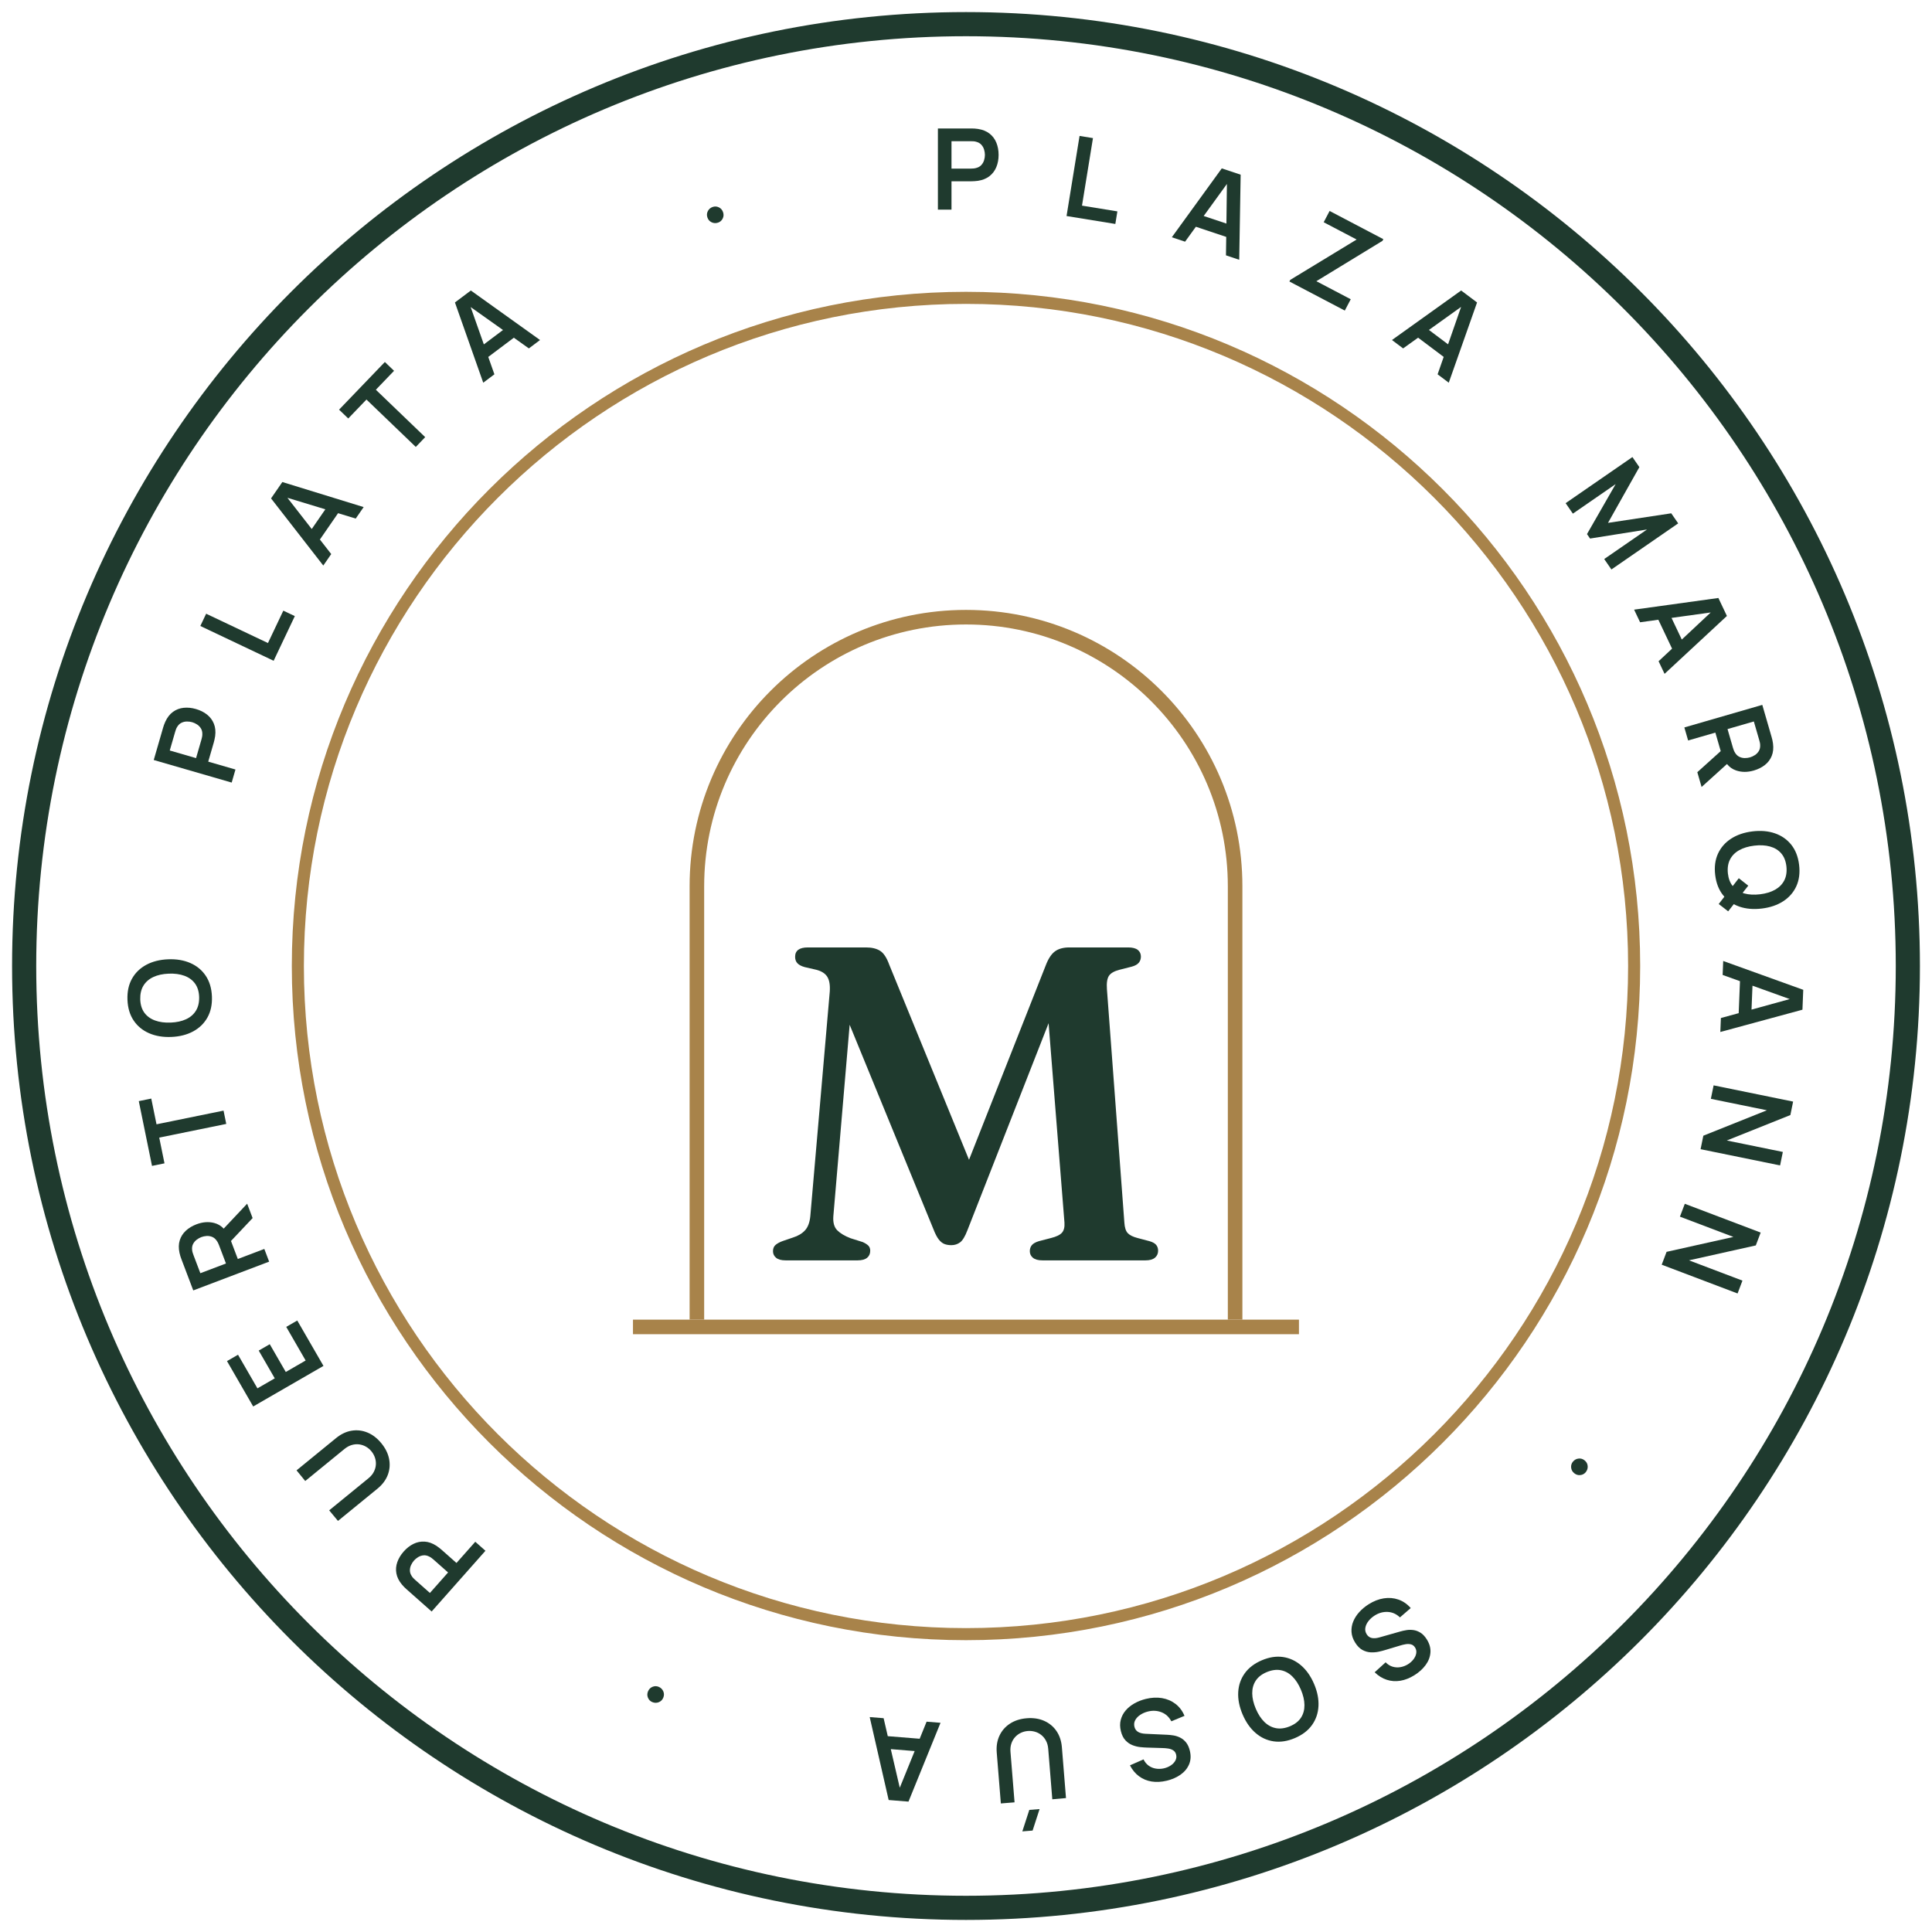
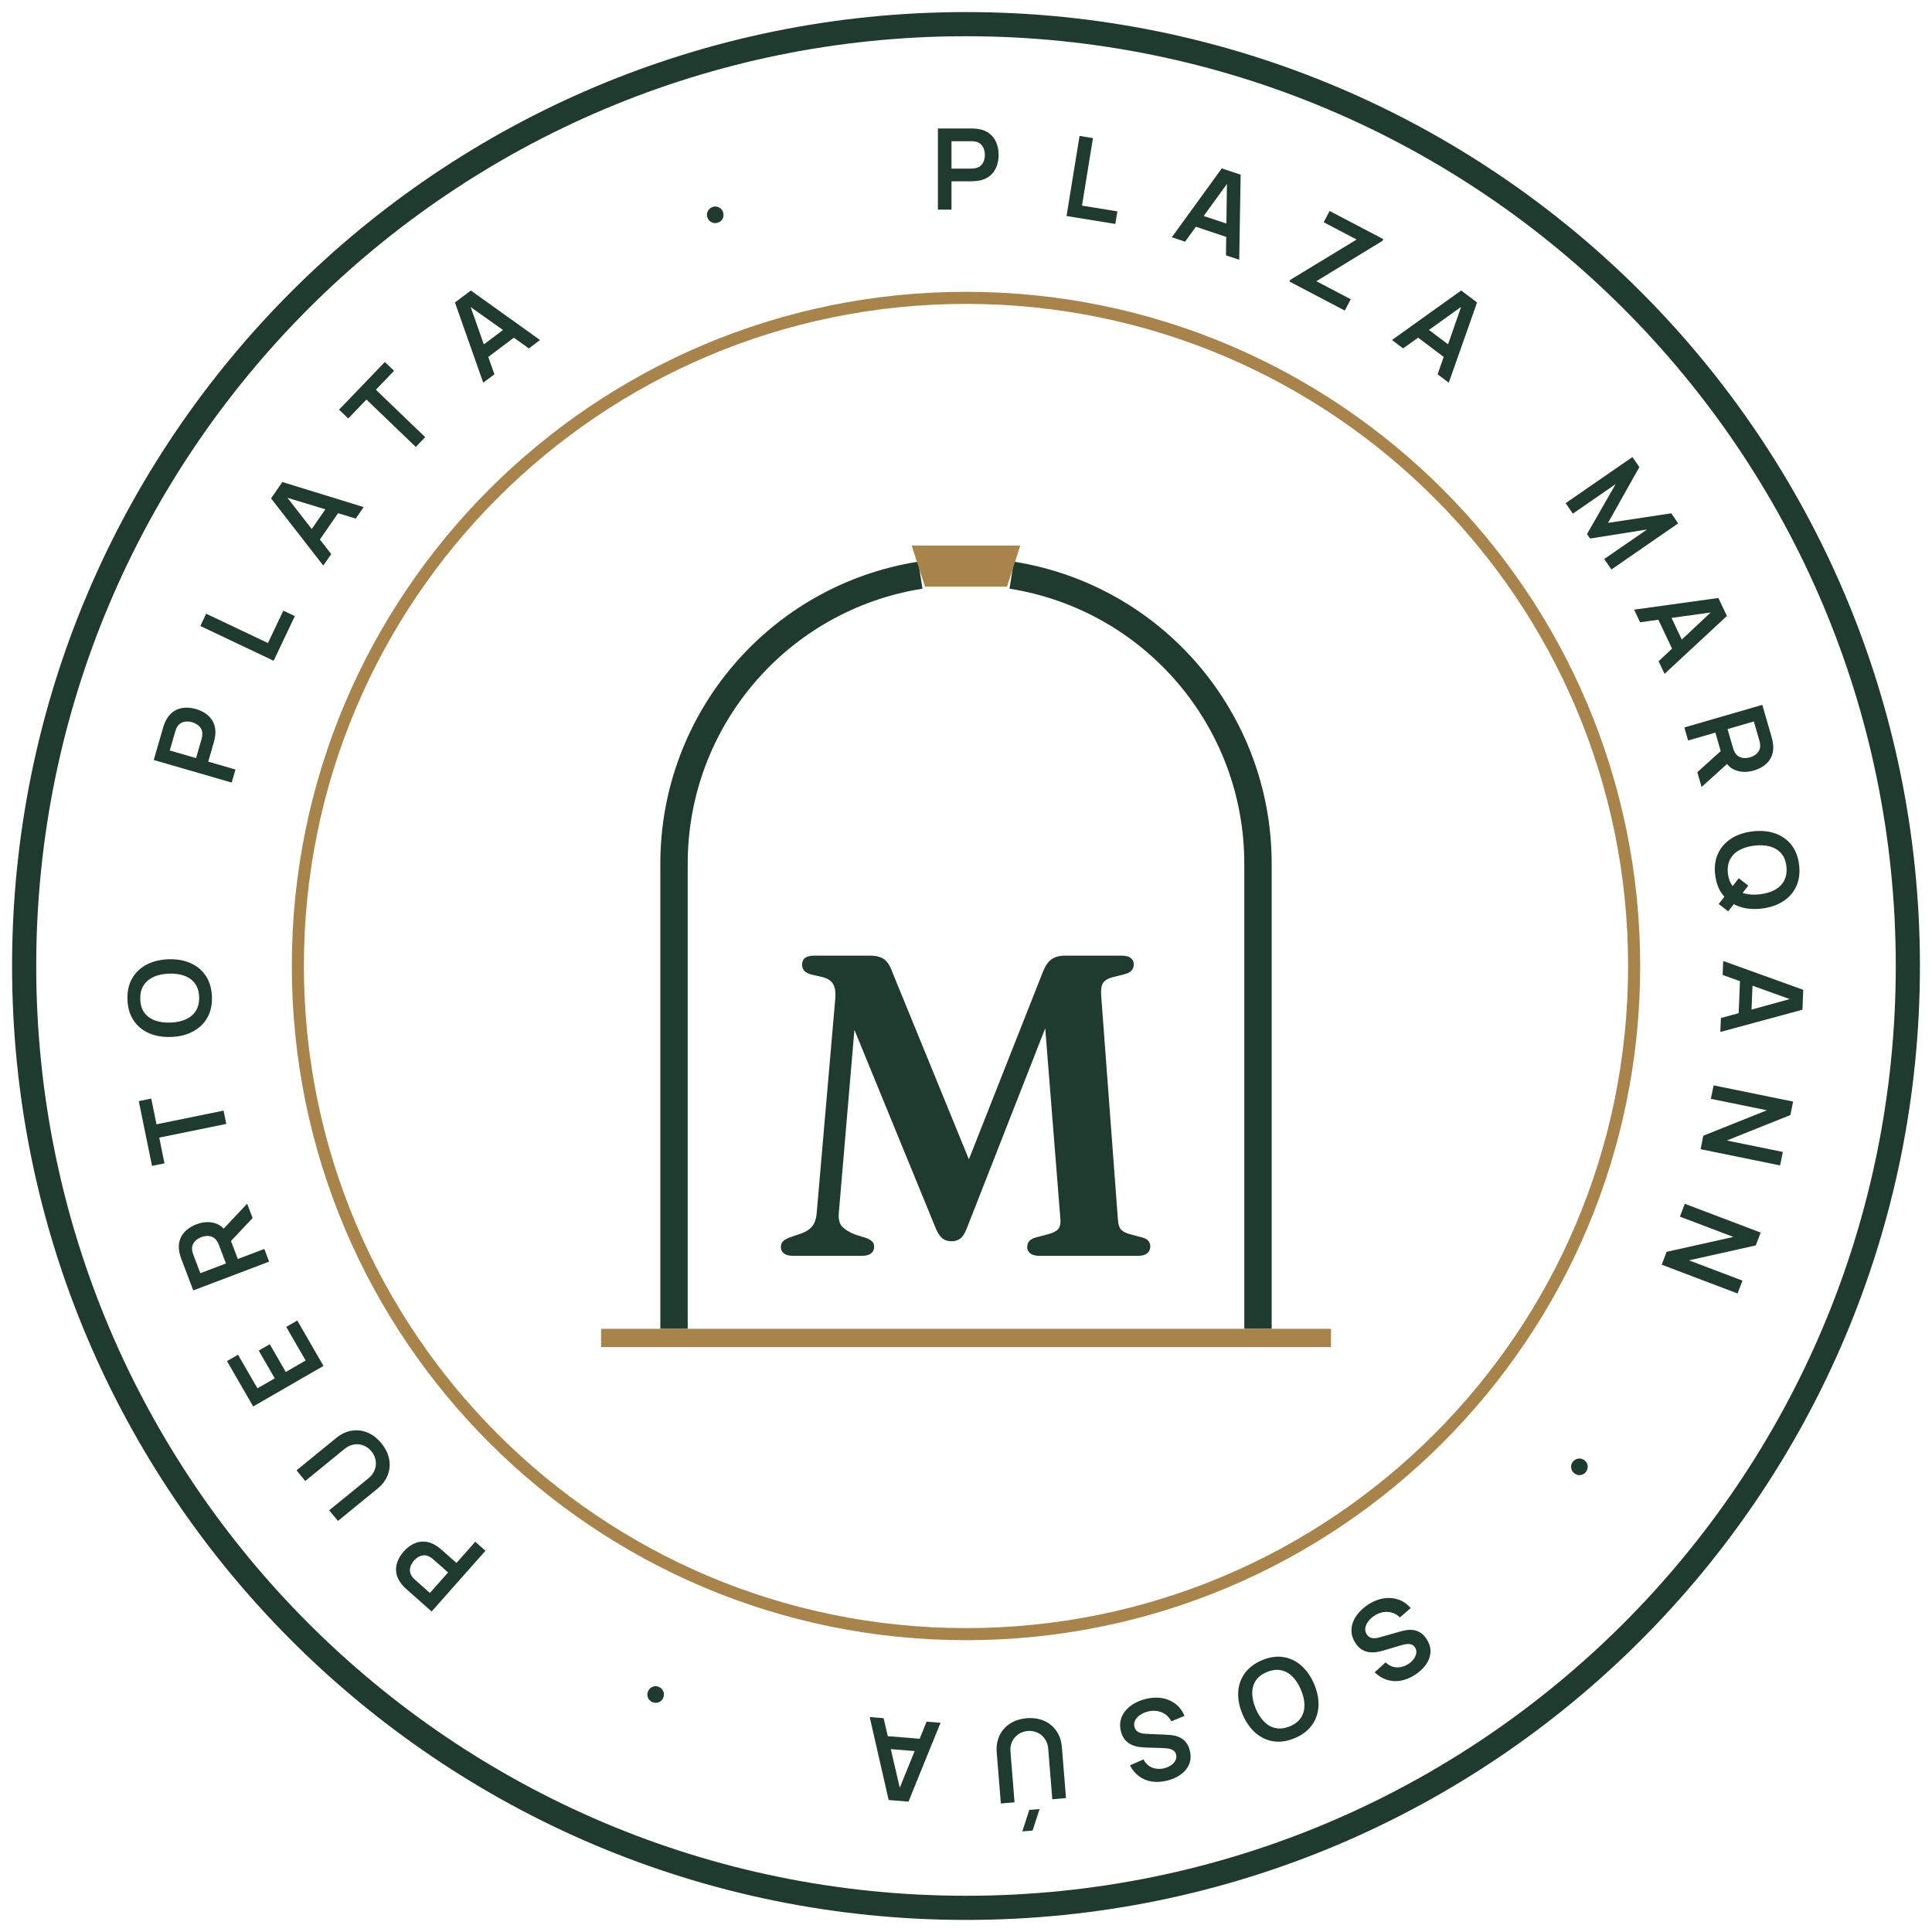
<svg xmlns="http://www.w3.org/2000/svg" viewBox="0 0 240 240" width="240" height="240">
  <circle cx="120.0" cy="120.0" r="117.0" fill="none" stroke="#1F3A2E" stroke-width="3" />
  <circle cx="120.0" cy="120.0" r="83.0" fill="none" stroke="#A8834A" stroke-width="1.5" />
  <g transform="translate(52.0,54.0)">
-     <path d="M34.57,109.93 V56.10 A33.43,33.43 0 0 1 101.43,56.10 V109.93" fill="none" stroke="#A8834A" stroke-width="1.81" />
-     <rect x="26.63" y="109.93" width="82.73" height="1.81" fill="#A8834A" />
-     <path fill="#1F3A2E" d="M68.375 90.072 77.899 65.942Q78.371 64.693 79.037 64.193Q79.704 63.693 80.842 63.693H88.145Q88.95 63.693 89.339 63.999Q89.727 64.304 89.727 64.832Q89.727 65.276 89.464 65.595Q89.2 65.915 88.589 66.081L87.062 66.47Q86.09 66.72 85.757 67.22Q85.424 67.72 85.507 68.886L87.673 97.874Q87.728 98.79 88.089 99.179Q88.45 99.568 89.311 99.79L90.783 100.179Q91.366 100.345 91.616 100.637Q91.865 100.928 91.865 101.373Q91.865 101.9 91.477 102.233Q91.088 102.567 90.311 102.567H77.482Q76.705 102.567 76.316 102.247Q75.927 101.928 75.927 101.428Q75.927 100.984 76.177 100.679Q76.427 100.373 77.066 100.179L78.565 99.79Q79.565 99.54 79.926 99.124Q80.287 98.707 80.231 97.874L78.26 73.106L68.18 98.818Q67.736 99.984 67.264 100.331Q66.792 100.679 66.181 100.679Q65.709 100.679 65.334 100.54Q64.96 100.401 64.626 99.984Q64.293 99.568 63.96 98.707L53.547 73.301L51.52 97.097Q51.437 98.263 52.006 98.832Q52.576 99.401 53.659 99.818L55.158 100.29Q55.602 100.484 55.852 100.72Q56.102 100.956 56.102 101.373Q56.102 101.928 55.713 102.247Q55.325 102.567 54.547 102.567H45.578Q44.801 102.567 44.412 102.247Q44.023 101.928 44.023 101.428Q44.023 100.901 44.371 100.623Q44.718 100.345 45.273 100.151L46.495 99.734Q47.467 99.429 48.008 98.832Q48.549 98.235 48.661 97.069L51.076 69.191Q51.16 67.969 50.771 67.345Q50.382 66.72 49.41 66.47L47.966 66.137Q47.355 65.97 47.064 65.665Q46.772 65.359 46.772 64.86Q46.772 63.693 48.355 63.693H55.574Q56.657 63.693 57.324 64.11Q57.99 64.526 58.462 65.831Z" />
+     <path d="M31.73,111.07 V53.27 A36.27,36.27 0 0 1 62.33,17.45" fill="none" stroke="#1F3A2E" stroke-width="3.4" />
+     <path d="M73.67,17.45 A36.27,36.27 0 0 1 104.27,53.27 V111.07" fill="none" stroke="#1F3A2E" stroke-width="3.4" />
+     <path d="M61.25,13.77 h13.49 L73.10,18.87 h-10.19 z" fill="#A8834A" />
+     <rect x="22.67" y="111.07" width="90.67" height="2.27" fill="#A8834A" />
+     <path fill="#1F3A2E" d="M68.36 90.015 77.495 66.871Q77.948 65.672 78.587 65.193Q79.226 64.713 80.318 64.713H87.322Q88.095 64.713 88.468 65.006Q88.841 65.299 88.841 65.805Q88.841 66.231 88.588 66.538Q88.335 66.844 87.749 67.004L86.284 67.377Q85.352 67.616 85.032 68.096Q84.712 68.575 84.792 69.694L86.87 97.499Q86.923 98.378 87.269 98.751Q87.615 99.124 88.441 99.337L89.853 99.71Q90.412 99.869 90.652 100.149Q90.891 100.429 90.891 100.855Q90.891 101.361 90.518 101.68Q90.146 102.0 89.4 102.0H77.095Q76.35 102.0 75.977 101.694Q75.604 101.387 75.604 100.908Q75.604 100.482 75.844 100.189Q76.083 99.896 76.696 99.71L78.134 99.337Q79.093 99.097 79.439 98.697Q79.785 98.298 79.732 97.499L77.841 73.742L68.173 98.404Q67.747 99.523 67.294 99.856Q66.841 100.189 66.256 100.189Q65.803 100.189 65.443 100.056Q65.084 99.923 64.764 99.523Q64.444 99.124 64.125 98.298L54.137 73.928L52.193 96.753Q52.113 97.872 52.659 98.418Q53.205 98.964 54.244 99.363L55.682 99.816Q56.108 100.002 56.348 100.229Q56.588 100.455 56.588 100.855Q56.588 101.387 56.215 101.694Q55.842 102.0 55.096 102.0H46.494Q45.748 102.0 45.375 101.694Q45.002 101.387 45.002 100.908Q45.002 100.402 45.335 100.136Q45.668 99.869 46.201 99.683L47.372 99.283Q48.305 98.99 48.824 98.418Q49.343 97.845 49.45 96.727L51.767 69.987Q51.847 68.815 51.474 68.216Q51.101 67.616 50.169 67.377L48.784 67.057Q48.198 66.897 47.918 66.604Q47.639 66.311 47.639 65.832Q47.639 64.713 49.157 64.713H56.082Q57.12 64.713 57.759 65.113Q58.399 65.512 58.851 66.764Z" />
  </g>
  <path fill="#1F3A2E" transform="translate(120.00,21.00) rotate(0.00) translate(0,5.04)" d="M-3.49 0.0V-10.08H0.676Q0.822 -10.08 1.054 -10.07Q1.285 -10.059 1.481 -10.024Q2.356 -9.891 2.926 -9.443Q3.497 -8.995 3.773 -8.312Q4.05 -7.63 4.05 -6.797Q4.05 -5.971 3.77 -5.288Q3.49 -4.606 2.919 -4.158Q2.349 -3.71 1.481 -3.577Q1.285 -3.549 1.05 -3.535Q0.816 -3.521 0.676 -3.521H-1.802V0.0ZM-1.802 -5.096H0.606Q0.745 -5.096 0.921 -5.11Q1.096 -5.124 1.242 -5.166Q1.663 -5.271 1.904 -5.537Q2.146 -5.803 2.247 -6.139Q2.349 -6.475 2.349 -6.797Q2.349 -7.119 2.247 -7.458Q2.146 -7.798 1.904 -8.064Q1.663 -8.33 1.242 -8.435Q1.096 -8.477 0.921 -8.488Q0.745 -8.498 0.606 -8.498H-1.802Z" />
  <path fill="#1F3A2E" transform="translate(135.88,22.28) rotate(9.23) translate(0,5.04)" d="M-2.615 0.0V-10.08H-0.928V-1.582H3.525V0.0Z" />
  <path fill="#1F3A2E" transform="translate(151.35,26.09) rotate(18.46) translate(0,5.04)" d="M-4.413 0.0 -1.236 -10.08H1.236L4.413 0.0H2.678L1.984 -2.184H-1.992L-2.678 0.0ZM1.481 -3.759 -0.018 -8.449 -1.494 -3.759Z" />
  <path fill="#1F3A2E" transform="translate(166.01,32.34) rotate(27.69) translate(0,5.04)" d="M-3.944 0.0V-0.231L1.026 -8.498H-3.595V-10.08H3.945V-9.842L-0.997 -1.589H3.826V0.0Z" />
  <path fill="#1F3A2E" transform="translate(179.47,40.86) rotate(36.92) translate(0,5.04)" d="M-4.413 0.0 -1.236 -10.08H1.236L4.413 0.0H2.678L1.984 -2.184H-1.992L-2.678 0.0ZM1.481 -3.759 -0.018 -8.449 -1.494 -3.759Z" />
  <path fill="#1F3A2E" transform="translate(201.48,63.76) rotate(55.38) translate(0,5.04)" d="M-5.005 0.0V-10.08H-3.486L0.0 -2.94L3.486 -10.08H5.005V0.0H3.43V-6.461L0.336 0.0H-0.336L-3.423 -6.461V0.0Z" />
  <path fill="#1F3A2E" transform="translate(209.44,77.56) rotate(64.62) translate(0,5.04)" d="M-4.413 0.0 -1.236 -10.08H1.236L4.413 0.0H2.678L1.984 -2.184H-1.992L-2.678 0.0ZM1.481 -3.759 -0.018 -8.449 -1.494 -3.759Z" />
  <path fill="#1F3A2E" transform="translate(215.09,92.46) rotate(73.85) translate(0,5.04)" d="M-3.64 0.0V-10.08H0.525Q0.672 -10.08 0.903 -10.07Q1.134 -10.059 1.33 -10.024Q2.205 -9.891 2.776 -9.443Q3.346 -8.995 3.623 -8.312Q3.899 -7.63 3.899 -6.797Q3.899 -5.565 3.276 -4.683Q2.877 -4.109 2.198 -3.822L4.06 0.0H2.149L0.441 -3.521H-1.953V0.0ZM-1.953 -5.096H0.455Q0.595 -5.096 0.77 -5.11Q0.945 -5.124 1.092 -5.166Q1.512 -5.271 1.754 -5.537Q1.995 -5.803 2.097 -6.139Q2.198 -6.475 2.198 -6.797Q2.198 -7.119 2.097 -7.458Q1.995 -7.798 1.754 -8.064Q1.512 -8.33 1.092 -8.435Q0.945 -8.477 0.77 -8.488Q0.595 -8.498 0.455 -8.498H-1.953Z" />
  <path fill="#1F3A2E" transform="translate(218.28,108.07) rotate(83.08) translate(0,5.04)" d="M3.622 0.21 2.811 -0.595Q2.705 -0.518 2.593 -0.455Q1.508 0.21 -0.004 0.21Q-1.516 0.21 -2.594 -0.452Q-3.671 -1.113 -4.249 -2.296Q-4.827 -3.479 -4.827 -5.04Q-4.827 -6.601 -4.249 -7.784Q-3.671 -8.967 -2.594 -9.629Q-1.516 -10.29 -0.004 -10.29Q1.508 -10.29 2.59 -9.629Q3.672 -8.967 4.249 -7.784Q4.827 -6.601 4.827 -5.04Q4.827 -3.479 4.253 -2.296Q4.077 -1.946 3.868 -1.645L4.666 -0.847ZM-0.003 -1.379Q0.963 -1.372 1.62 -1.785L0.745 -2.653L1.803 -3.71L2.607 -2.905Q2.657 -3.003 2.705 -3.108Q3.042 -3.934 3.042 -5.04Q3.042 -6.146 2.702 -6.962Q2.362 -7.777 1.687 -8.232Q1.011 -8.687 -0.003 -8.701Q-1.019 -8.708 -1.691 -8.253Q-2.363 -7.798 -2.702 -6.972Q-3.042 -6.146 -3.042 -5.04Q-3.042 -3.934 -2.705 -3.119Q-2.369 -2.303 -1.694 -1.848Q-1.019 -1.393 -0.003 -1.379Z" />
  <path fill="#1F3A2E" transform="translate(218.92,123.99) rotate(92.31) translate(0,5.04)" d="M-4.413 0.0 -1.236 -10.08H1.236L4.413 0.0H2.678L1.984 -2.184H-1.992L-2.678 0.0ZM1.481 -3.759 -0.018 -8.449 -1.494 -3.759Z" />
  <path fill="#1F3A2E" transform="translate(217.00,139.80) rotate(101.54) translate(0,5.04)" d="M-4.046 0.0V-10.08H-2.338L2.338 -2.975V-10.08H4.046V0.0H2.338L-2.338 -7.105V0.0Z" />
  <path fill="#1F3A2E" transform="translate(212.57,155.11) rotate(110.77) translate(0,5.04)" d="M-4.046 0.0V-10.08H-2.338L2.338 -2.975V-10.08H4.046V0.0H2.338L-2.338 -7.105V0.0Z" />
  <path fill="#1F3A2E" transform="translate(196.69,182.61) rotate(129.23) translate(0,5.04)" d="M0.025 -3.381Q-0.416 -3.381 -0.721 -3.675Q-1.026 -3.969 -1.026 -4.41Q-1.026 -4.851 -0.721 -5.145Q-0.416 -5.439 0.025 -5.439Q0.431 -5.439 0.728 -5.145Q1.026 -4.851 1.026 -4.41Q1.026 -3.969 0.728 -3.675Q0.431 -3.381 0.025 -3.381Z" />
  <path fill="#1F3A2E" transform="translate(172.91,203.67) rotate(147.69) translate(0,5.04)" d="M0.109 0.21Q-0.998 0.21 -1.883 -0.175Q-2.768 -0.56 -3.339 -1.278Q-3.909 -1.995 -4.064 -2.982L-2.313 -3.248Q-2.09 -2.352 -1.393 -1.862Q-0.696 -1.372 0.213 -1.372Q0.753 -1.372 1.229 -1.54Q1.705 -1.708 2.002 -2.03Q2.3 -2.352 2.3 -2.821Q2.3 -3.031 2.23 -3.21Q2.16 -3.388 2.023 -3.528Q1.886 -3.668 1.673 -3.784Q1.46 -3.899 1.179 -3.983L-1.425 -4.753Q-1.76 -4.851 -2.149 -5.015Q-2.538 -5.18 -2.884 -5.47Q-3.231 -5.761 -3.451 -6.213Q-3.671 -6.664 -3.671 -7.329Q-3.671 -8.302 -3.178 -8.963Q-2.684 -9.625 -1.848 -9.954Q-1.011 -10.283 0.011 -10.276Q1.046 -10.269 1.859 -9.922Q2.671 -9.576 3.217 -8.918Q3.763 -8.26 3.987 -7.329L2.173 -7.014Q2.061 -7.546 1.743 -7.921Q1.425 -8.295 0.966 -8.491Q0.508 -8.687 -0.01 -8.701Q-0.514 -8.708 -0.945 -8.55Q-1.376 -8.393 -1.638 -8.099Q-1.901 -7.805 -1.901 -7.413Q-1.901 -7.042 -1.677 -6.808Q-1.453 -6.573 -1.12 -6.437Q-0.788 -6.3 -0.444 -6.209L1.362 -5.705Q1.732 -5.607 2.195 -5.439Q2.657 -5.271 3.083 -4.97Q3.51 -4.669 3.787 -4.179Q4.064 -3.689 4.064 -2.933Q4.064 -2.149 3.738 -1.558Q3.413 -0.966 2.86 -0.574Q2.306 -0.182 1.596 0.014Q0.886 0.21 0.109 0.21Z" />
  <path fill="#1F3A2E" transform="translate(158.80,211.08) rotate(156.92) translate(0,5.04)" d="M-0.003 0.21Q-1.516 0.21 -2.594 -0.452Q-3.671 -1.113 -4.249 -2.296Q-4.827 -3.479 -4.827 -5.04Q-4.827 -6.601 -4.249 -7.784Q-3.671 -8.967 -2.594 -9.629Q-1.516 -10.29 -0.003 -10.29Q1.508 -10.29 2.59 -9.629Q3.672 -8.967 4.249 -7.784Q4.827 -6.601 4.827 -5.04Q4.827 -3.479 4.249 -2.296Q3.672 -1.113 2.59 -0.452Q1.508 0.21 -0.003 0.21ZM-0.003 -1.379Q1.011 -1.372 1.687 -1.827Q2.362 -2.282 2.702 -3.108Q3.042 -3.934 3.042 -5.04Q3.042 -6.146 2.702 -6.962Q2.362 -7.777 1.687 -8.232Q1.011 -8.687 -0.003 -8.701Q-1.019 -8.708 -1.691 -8.253Q-2.363 -7.798 -2.702 -6.972Q-3.042 -6.146 -3.042 -5.04Q-3.042 -3.934 -2.705 -3.119Q-2.369 -2.303 -1.694 -1.848Q-1.019 -1.393 -0.003 -1.379Z" />
  <path fill="#1F3A2E" transform="translate(143.69,216.12) rotate(166.15) translate(0,5.04)" d="M0.109 0.21Q-0.998 0.21 -1.883 -0.175Q-2.768 -0.56 -3.339 -1.278Q-3.909 -1.995 -4.064 -2.982L-2.313 -3.248Q-2.09 -2.352 -1.393 -1.862Q-0.696 -1.372 0.213 -1.372Q0.753 -1.372 1.229 -1.54Q1.705 -1.708 2.002 -2.03Q2.3 -2.352 2.3 -2.821Q2.3 -3.031 2.23 -3.21Q2.16 -3.388 2.023 -3.528Q1.886 -3.668 1.673 -3.784Q1.46 -3.899 1.179 -3.983L-1.425 -4.753Q-1.76 -4.851 -2.149 -5.015Q-2.538 -5.18 -2.884 -5.47Q-3.231 -5.761 -3.451 -6.213Q-3.671 -6.664 -3.671 -7.329Q-3.671 -8.302 -3.178 -8.963Q-2.684 -9.625 -1.848 -9.954Q-1.011 -10.283 0.011 -10.276Q1.046 -10.269 1.859 -9.922Q2.671 -9.576 3.217 -8.918Q3.763 -8.26 3.987 -7.329L2.173 -7.014Q2.061 -7.546 1.743 -7.921Q1.425 -8.295 0.966 -8.491Q0.508 -8.687 -0.01 -8.701Q-0.514 -8.708 -0.945 -8.55Q-1.376 -8.393 -1.638 -8.099Q-1.901 -7.805 -1.901 -7.413Q-1.901 -7.042 -1.677 -6.808Q-1.453 -6.573 -1.12 -6.437Q-0.788 -6.3 -0.444 -6.209L1.362 -5.705Q1.732 -5.607 2.195 -5.439Q2.657 -5.271 3.083 -4.97Q3.51 -4.669 3.787 -4.179Q4.064 -3.689 4.064 -2.933Q4.064 -2.149 3.738 -1.558Q3.413 -0.966 2.86 -0.574Q2.306 -0.182 1.596 0.014Q0.886 0.21 0.109 0.21Z" />
  <path fill="#1F3A2E" transform="translate(127.97,218.68) rotate(175.38) translate(0,5.04)" d="M0.602 -11.165H-0.679L0.399 -13.755H1.68ZM0.0 0.21Q-1.204 0.21 -2.117 -0.28Q-3.031 -0.77 -3.546 -1.659Q-4.06 -2.548 -4.06 -3.745V-10.066L-2.352 -10.08V-3.787Q-2.352 -3.22 -2.159 -2.772Q-1.967 -2.324 -1.638 -2.013Q-1.309 -1.701 -0.882 -1.54Q-0.455 -1.379 0.0 -1.379Q0.469 -1.379 0.893 -1.543Q1.316 -1.708 1.645 -2.019Q1.974 -2.331 2.163 -2.779Q2.352 -3.227 2.352 -3.787V-10.08H4.06V-3.745Q4.06 -2.548 3.545 -1.659Q3.031 -0.77 2.117 -0.28Q1.204 0.21 0.0 0.21Z" />
  <path fill="#1F3A2E" transform="translate(112.03,218.68) rotate(184.62) translate(0,5.04)" d="M-4.413 0.0 -1.236 -10.08H1.236L4.413 0.0H2.678L1.984 -2.184H-1.992L-2.678 0.0ZM1.481 -3.759 -0.018 -8.449 -1.494 -3.759Z" />
  <path fill="#1F3A2E" transform="translate(81.20,211.08) rotate(203.08) translate(0,5.04)" d="M0.025 -3.381Q-0.416 -3.381 -0.721 -3.675Q-1.026 -3.969 -1.026 -4.41Q-1.026 -4.851 -0.721 -5.145Q-0.416 -5.439 0.025 -5.439Q0.431 -5.439 0.728 -5.145Q1.026 -4.851 1.026 -4.41Q1.026 -3.969 0.728 -3.675Q0.431 -3.381 0.025 -3.381Z" />
  <path fill="#1F3A2E" transform="translate(54.35,194.10) rotate(221.54) translate(0,5.04)" d="M-3.49 0.0V-10.08H0.676Q0.822 -10.08 1.054 -10.07Q1.285 -10.059 1.481 -10.024Q2.356 -9.891 2.926 -9.443Q3.497 -8.995 3.773 -8.312Q4.05 -7.63 4.05 -6.797Q4.05 -5.971 3.77 -5.288Q3.49 -4.606 2.919 -4.158Q2.349 -3.71 1.481 -3.577Q1.285 -3.549 1.05 -3.535Q0.816 -3.521 0.676 -3.521H-1.802V0.0ZM-1.802 -5.096H0.606Q0.745 -5.096 0.921 -5.11Q1.096 -5.124 1.242 -5.166Q1.663 -5.271 1.904 -5.537Q2.146 -5.803 2.247 -6.139Q2.349 -6.475 2.349 -6.797Q2.349 -7.119 2.247 -7.458Q2.146 -7.798 1.904 -8.064Q1.663 -8.33 1.242 -8.435Q1.096 -8.477 0.921 -8.488Q0.745 -8.498 0.606 -8.498H-1.802Z" />
  <path fill="#1F3A2E" transform="translate(43.31,182.61) rotate(230.77) translate(0,5.04)" d="M0.0 0.21Q-1.204 0.21 -2.117 -0.28Q-3.031 -0.77 -3.546 -1.659Q-4.06 -2.548 -4.06 -3.745V-10.066L-2.352 -10.08V-3.787Q-2.352 -3.22 -2.159 -2.772Q-1.967 -2.324 -1.638 -2.013Q-1.309 -1.701 -0.882 -1.54Q-0.455 -1.379 0.0 -1.379Q0.469 -1.379 0.893 -1.543Q1.316 -1.708 1.645 -2.019Q1.974 -2.331 2.163 -2.779Q2.352 -3.227 2.352 -3.787V-10.08H4.06V-3.745Q4.06 -2.548 3.545 -1.659Q3.031 -0.77 2.117 -0.28Q1.204 0.21 0.0 0.21Z" />
  <path fill="#1F3A2E" transform="translate(34.26,169.50) rotate(240.00) translate(0,5.04)" d="M-3.115 0.0V-10.08H3.395V-8.498H-1.428V-6.013H2.555V-4.431H-1.428V-1.582H3.395V0.0Z" />
  <path fill="#1F3A2E" transform="translate(27.43,155.11) rotate(249.23) translate(0,5.04)" d="M-3.64 0.0V-10.08H0.525Q0.672 -10.08 0.903 -10.07Q1.134 -10.059 1.33 -10.024Q2.205 -9.891 2.776 -9.443Q3.346 -8.995 3.623 -8.312Q3.899 -7.63 3.899 -6.797Q3.899 -5.565 3.276 -4.683Q2.877 -4.109 2.198 -3.822L4.06 0.0H2.149L0.441 -3.521H-1.953V0.0ZM-1.953 -5.096H0.455Q0.595 -5.096 0.77 -5.11Q0.945 -5.124 1.092 -5.166Q1.512 -5.271 1.754 -5.537Q1.995 -5.803 2.097 -6.139Q2.198 -6.475 2.198 -6.797Q2.198 -7.119 2.097 -7.458Q1.995 -7.798 1.754 -8.064Q1.512 -8.33 1.092 -8.435Q0.945 -8.477 0.77 -8.488Q0.595 -8.498 0.455 -8.498H-1.953Z" />
  <path fill="#1F3A2E" transform="translate(23.00,139.80) rotate(258.46) translate(0,5.04)" d="M-0.843 0.0V-8.498H-4.106V-10.08H4.106V-8.498H0.844V0.0Z" />
  <path fill="#1F3A2E" transform="translate(21.08,123.99) rotate(267.69) translate(0,5.04)" d="M-0.003 0.21Q-1.516 0.21 -2.594 -0.452Q-3.671 -1.113 -4.249 -2.296Q-4.827 -3.479 -4.827 -5.04Q-4.827 -6.601 -4.249 -7.784Q-3.671 -8.967 -2.594 -9.629Q-1.516 -10.29 -0.003 -10.29Q1.508 -10.29 2.59 -9.629Q3.672 -8.967 4.249 -7.784Q4.827 -6.601 4.827 -5.04Q4.827 -3.479 4.249 -2.296Q3.672 -1.113 2.59 -0.452Q1.508 0.21 -0.003 0.21ZM-0.003 -1.379Q1.011 -1.372 1.687 -1.827Q2.362 -2.282 2.702 -3.108Q3.042 -3.934 3.042 -5.04Q3.042 -6.146 2.702 -6.962Q2.362 -7.777 1.687 -8.232Q1.011 -8.687 -0.003 -8.701Q-1.019 -8.708 -1.691 -8.253Q-2.363 -7.798 -2.702 -6.972Q-3.042 -6.146 -3.042 -5.04Q-3.042 -3.934 -2.705 -3.119Q-2.369 -2.303 -1.694 -1.848Q-1.019 -1.393 -0.003 -1.379Z" />
  <path fill="#1F3A2E" transform="translate(24.91,92.46) rotate(286.15) translate(0,5.04)" d="M-3.49 0.0V-10.08H0.676Q0.822 -10.08 1.054 -10.07Q1.285 -10.059 1.481 -10.024Q2.356 -9.891 2.926 -9.443Q3.497 -8.995 3.773 -8.312Q4.05 -7.63 4.05 -6.797Q4.05 -5.971 3.77 -5.288Q3.49 -4.606 2.919 -4.158Q2.349 -3.71 1.481 -3.577Q1.285 -3.549 1.05 -3.535Q0.816 -3.521 0.676 -3.521H-1.802V0.0ZM-1.802 -5.096H0.606Q0.745 -5.096 0.921 -5.11Q1.096 -5.124 1.242 -5.166Q1.663 -5.271 1.904 -5.537Q2.146 -5.803 2.247 -6.139Q2.349 -6.475 2.349 -6.797Q2.349 -7.119 2.247 -7.458Q2.146 -7.798 1.904 -8.064Q1.663 -8.33 1.242 -8.435Q1.096 -8.477 0.921 -8.488Q0.745 -8.498 0.606 -8.498H-1.802Z" />
  <path fill="#1F3A2E" transform="translate(30.56,77.56) rotate(295.38) translate(0,5.04)" d="M-2.615 0.0V-10.08H-0.928V-1.582H3.525V0.0Z" />
  <path fill="#1F3A2E" transform="translate(38.52,63.76) rotate(304.62) translate(0,5.04)" d="M-4.413 0.0 -1.236 -10.08H1.236L4.413 0.0H2.678L1.984 -2.184H-1.992L-2.678 0.0ZM1.481 -3.759 -0.018 -8.449 -1.494 -3.759Z" />
  <path fill="#1F3A2E" transform="translate(48.60,51.42) rotate(313.85) translate(0,5.04)" d="M-0.843 0.0V-8.498H-4.106V-10.08H4.106V-8.498H0.844V0.0Z" />
  <path fill="#1F3A2E" transform="translate(60.53,40.86) rotate(323.08) translate(0,5.04)" d="M-4.413 0.0 -1.236 -10.08H1.236L4.413 0.0H2.678L1.984 -2.184H-1.992L-2.678 0.0ZM1.481 -3.759 -0.018 -8.449 -1.494 -3.759Z" />
  <path fill="#1F3A2E" transform="translate(88.65,26.09) rotate(341.54) translate(0,5.04)" d="M0.025 -3.381Q-0.416 -3.381 -0.721 -3.675Q-1.026 -3.969 -1.026 -4.41Q-1.026 -4.851 -0.721 -5.145Q-0.416 -5.439 0.025 -5.439Q0.431 -5.439 0.728 -5.145Q1.026 -4.851 1.026 -4.41Q1.026 -3.969 0.728 -3.675Q0.431 -3.381 0.025 -3.381Z" />
</svg>
